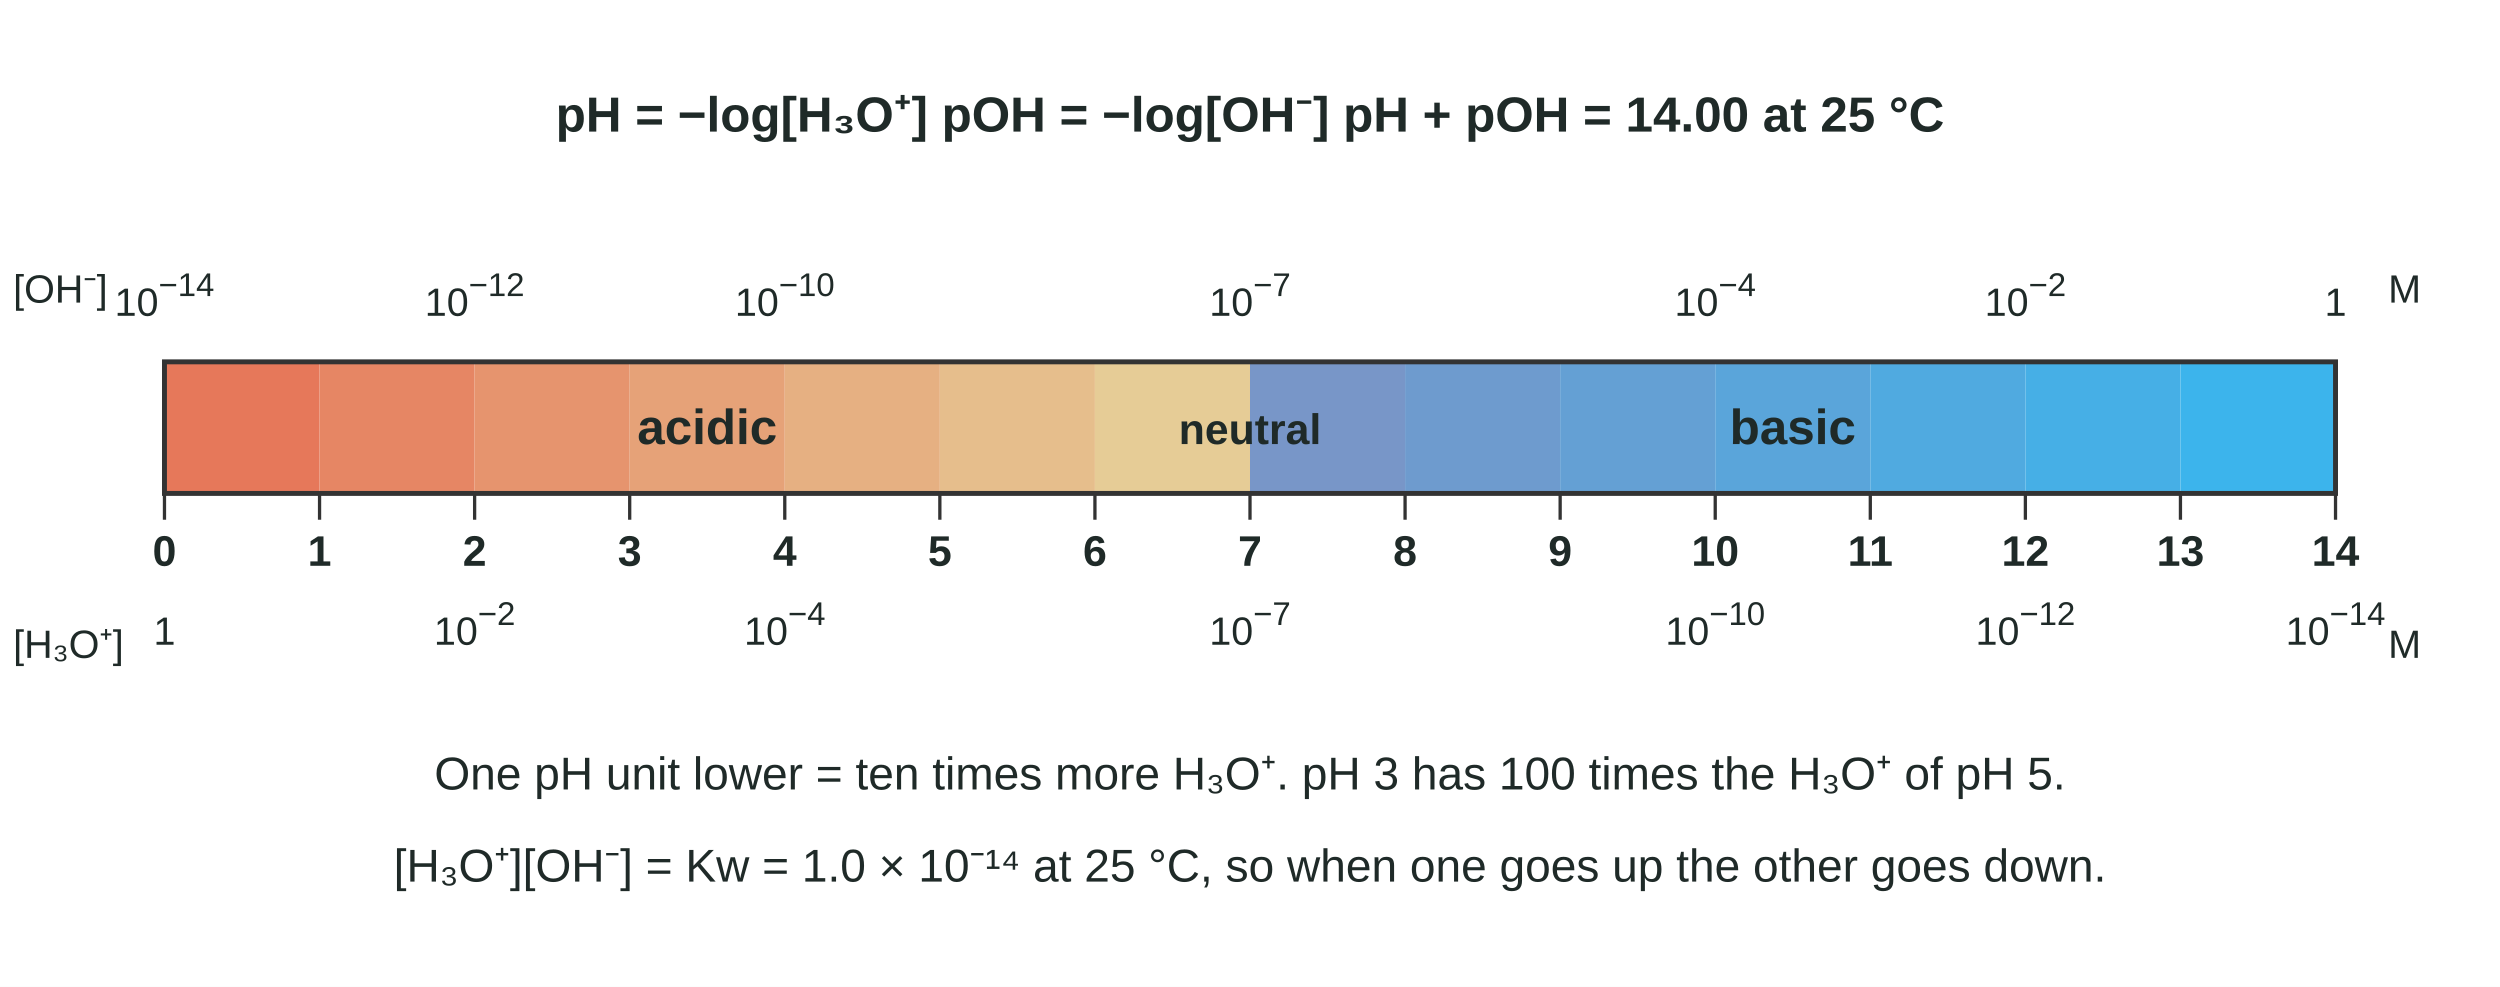
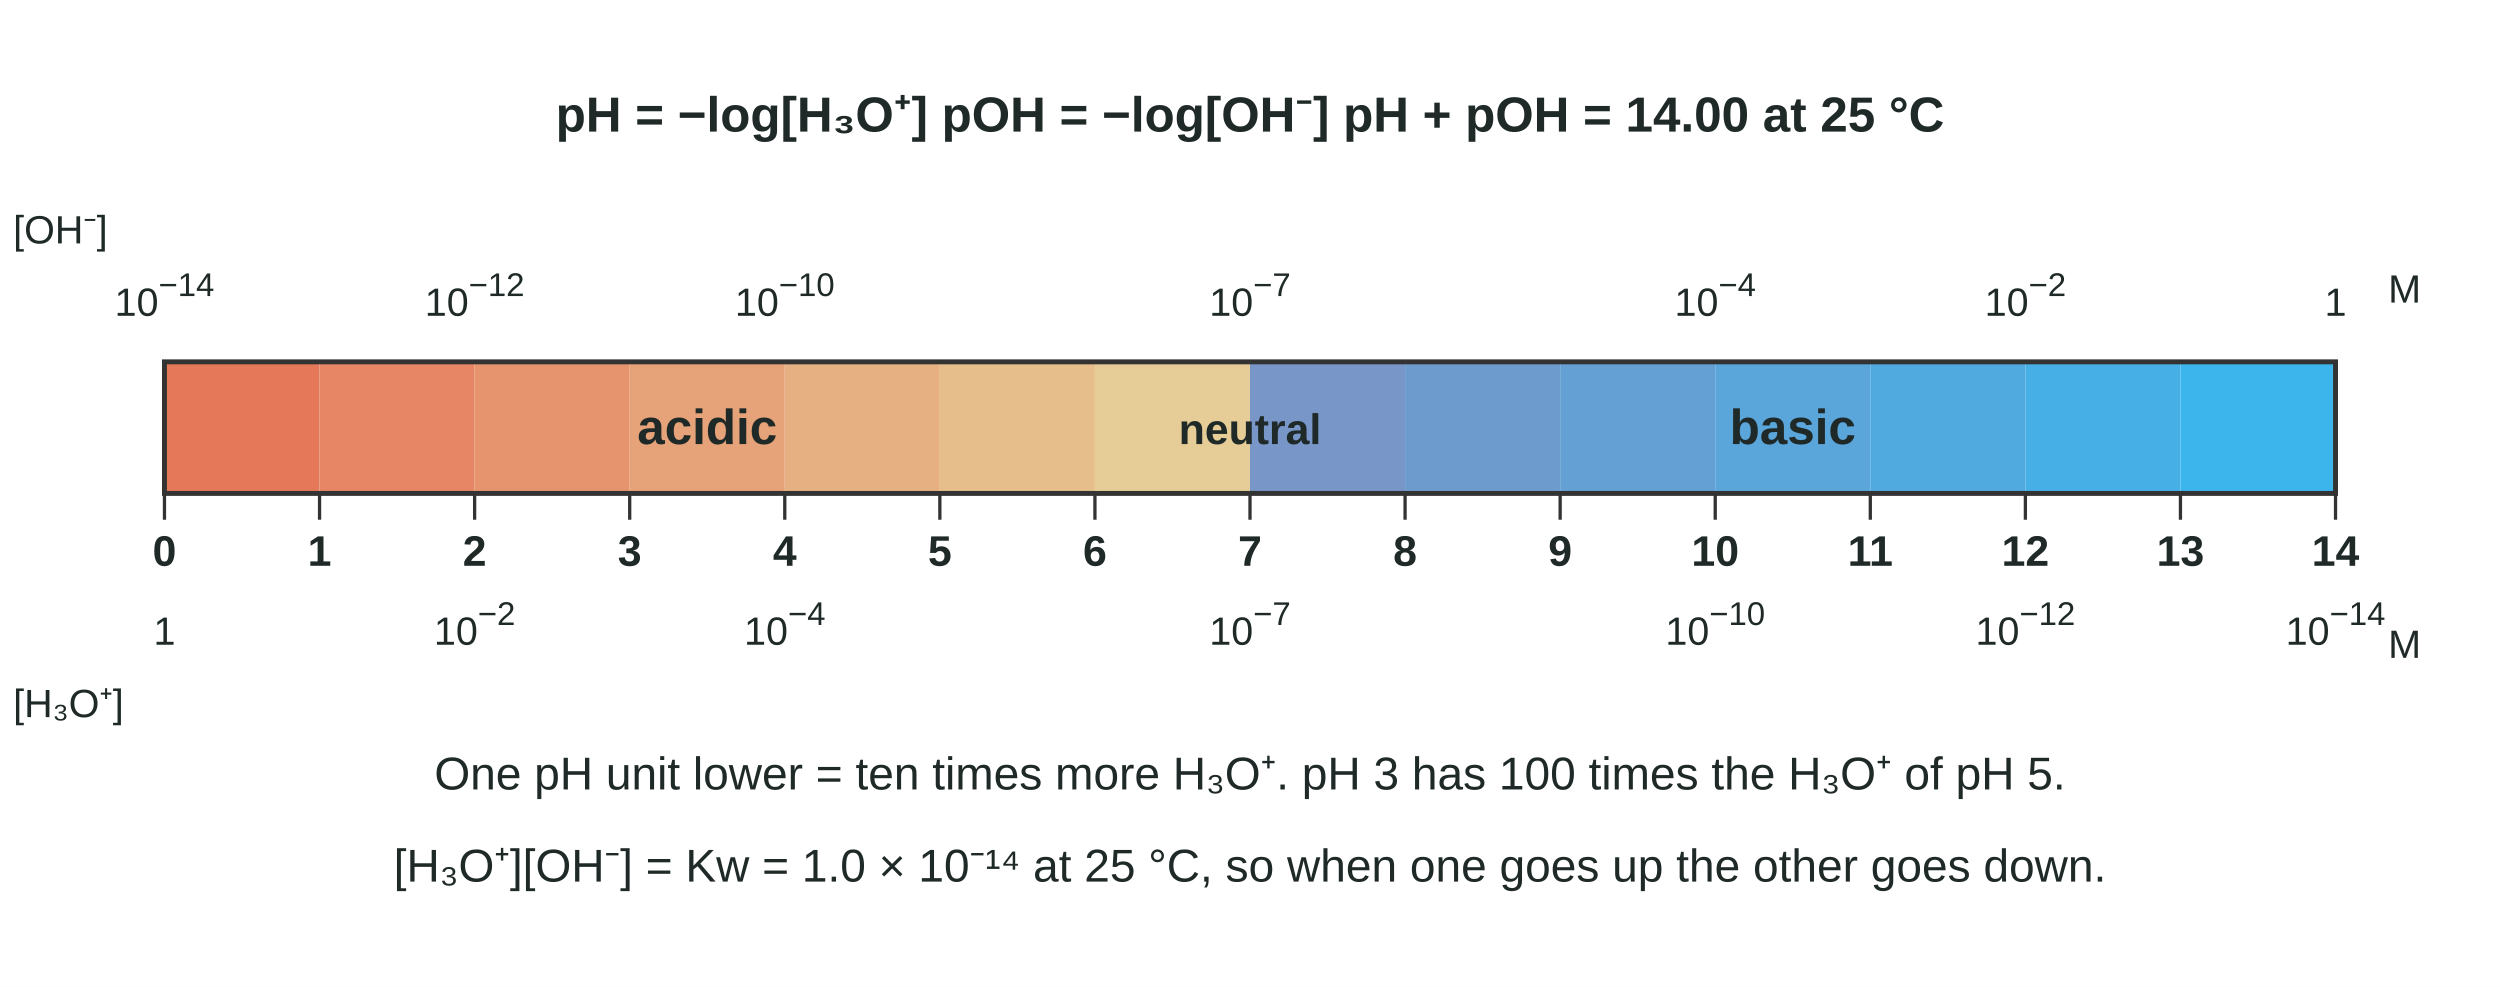
<svg xmlns="http://www.w3.org/2000/svg" viewBox="0 0 760 300" width="760" height="300" role="img" aria-labelledby="ph-scale-t ph-scale-d">
  <defs>
    <marker id="ph-scale-a" viewBox="0 0 10 10" refX="8" refY="5" markerWidth="7" markerHeight="7" orient="auto-start-reverse">
      <path d="M0,0 L10,5 L0,10 Z" fill="#1F2A28" />
    </marker>
  </defs>
  <rect width="760" height="300" fill="#ffffff" />
  <g font-family="Arial,Helvetica,sans-serif" fill="#1F2A28">
    <rect x="50" y="110" width="47.143" height="40" fill="rgb(230,120,90)" />
    <rect x="97.143" y="110" width="47.143" height="40" fill="rgb(230,134,100)" />
    <rect x="144.286" y="110" width="47.143" height="40" fill="rgb(230,148,110)" />
    <rect x="191.429" y="110" width="47.143" height="40" fill="rgb(230,162,120)" />
    <rect x="238.571" y="110" width="47.143" height="40" fill="rgb(230,176,130)" />
    <rect x="285.714" y="110" width="47.143" height="40" fill="rgb(230,190,140)" />
    <rect x="332.857" y="110" width="47.143" height="40" fill="rgb(230,204,150)" />
    <rect x="380" y="110" width="47.143" height="40" fill="rgb(120,150,200)" />
    <rect x="427.143" y="110" width="47.143" height="40" fill="rgb(110,155,206)" />
    <rect x="474.286" y="110" width="47.143" height="40" fill="rgb(100,160,212)" />
    <rect x="521.429" y="110" width="47.143" height="40" fill="rgb(90,165,218)" />
    <rect x="568.571" y="110" width="47.143" height="40" fill="rgb(80,170,224)" />
    <rect x="615.714" y="110" width="47.143" height="40" fill="rgb(70,175,230)" />
    <rect x="662.857" y="110" width="47.143" height="40" fill="rgb(60,180,236)" />
    <rect x="50" y="110" width="660" height="40" fill="none" stroke="#333" stroke-width="1.5" />
    <line x1="50" y1="150" x2="50" y2="158" stroke="#333" />
    <text x="50" y="172" font-size="13" text-anchor="middle" font-weight="700">0</text>
    <line x1="97.143" y1="150" x2="97.143" y2="158" stroke="#333" />
    <text x="97.143" y="172" font-size="13" text-anchor="middle" font-weight="700">1</text>
    <line x1="144.286" y1="150" x2="144.286" y2="158" stroke="#333" />
    <text x="144.286" y="172" font-size="13" text-anchor="middle" font-weight="700">2</text>
    <line x1="191.429" y1="150" x2="191.429" y2="158" stroke="#333" />
    <text x="191.429" y="172" font-size="13" text-anchor="middle" font-weight="700">3</text>
    <line x1="238.571" y1="150" x2="238.571" y2="158" stroke="#333" />
    <text x="238.571" y="172" font-size="13" text-anchor="middle" font-weight="700">4</text>
    <line x1="285.714" y1="150" x2="285.714" y2="158" stroke="#333" />
    <text x="285.714" y="172" font-size="13" text-anchor="middle" font-weight="700">5</text>
    <line x1="332.857" y1="150" x2="332.857" y2="158" stroke="#333" />
    <text x="332.857" y="172" font-size="13" text-anchor="middle" font-weight="700">6</text>
    <line x1="380" y1="150" x2="380" y2="158" stroke="#333" />
    <text x="380" y="172" font-size="13" text-anchor="middle" font-weight="700">7</text>
    <line x1="427.143" y1="150" x2="427.143" y2="158" stroke="#333" />
    <text x="427.143" y="172" font-size="13" text-anchor="middle" font-weight="700">8</text>
    <line x1="474.286" y1="150" x2="474.286" y2="158" stroke="#333" />
    <text x="474.286" y="172" font-size="13" text-anchor="middle" font-weight="700">9</text>
    <line x1="521.429" y1="150" x2="521.429" y2="158" stroke="#333" />
    <text x="521.429" y="172" font-size="13" text-anchor="middle" font-weight="700">10</text>
    <line x1="568.571" y1="150" x2="568.571" y2="158" stroke="#333" />
    <text x="568.571" y="172" font-size="13" text-anchor="middle" font-weight="700">11</text>
    <line x1="615.714" y1="150" x2="615.714" y2="158" stroke="#333" />
    <text x="615.714" y="172" font-size="13" text-anchor="middle" font-weight="700">12</text>
    <line x1="662.857" y1="150" x2="662.857" y2="158" stroke="#333" />
    <text x="662.857" y="172" font-size="13" text-anchor="middle" font-weight="700">13</text>
    <line x1="710" y1="150" x2="710" y2="158" stroke="#333" />
    <text x="710" y="172" font-size="13" text-anchor="middle" font-weight="700">14</text>
    <text x="50" y="196" font-size="12" text-anchor="middle">1</text>
    <text x="50" y="96" font-size="12" text-anchor="middle">10<tspan dy="-6" font-size="10">−14</tspan>
    </text>
    <text x="144.286" y="196" font-size="12" text-anchor="middle">10<tspan dy="-6" font-size="10">−2</tspan>
    </text>
    <text x="144.286" y="96" font-size="12" text-anchor="middle">10<tspan dy="-6" font-size="10">−12</tspan>
    </text>
    <text x="238.571" y="196" font-size="12" text-anchor="middle">10<tspan dy="-6" font-size="10">−4</tspan>
    </text>
    <text x="238.571" y="96" font-size="12" text-anchor="middle">10<tspan dy="-6" font-size="10">−10</tspan>
    </text>
    <text x="380" y="196" font-size="12" text-anchor="middle">10<tspan dy="-6" font-size="10">−7</tspan>
    </text>
    <text x="380" y="96" font-size="12" text-anchor="middle">10<tspan dy="-6" font-size="10">−7</tspan>
    </text>
    <text x="521.429" y="196" font-size="12" text-anchor="middle">10<tspan dy="-6" font-size="10">−10</tspan>
    </text>
    <text x="521.429" y="96" font-size="12" text-anchor="middle">10<tspan dy="-6" font-size="10">−4</tspan>
    </text>
    <text x="615.714" y="196" font-size="12" text-anchor="middle">10<tspan dy="-6" font-size="10">−12</tspan>
    </text>
    <text x="615.714" y="96" font-size="12" text-anchor="middle">10<tspan dy="-6" font-size="10">−2</tspan>
    </text>
    <text x="710" y="196" font-size="12" text-anchor="middle">10<tspan dy="-6" font-size="10">−14</tspan>
    </text>
    <text x="710" y="96" font-size="12" text-anchor="middle">1</text>
-     <text x="4" y="200" font-size="12">[H₃O⁺]</text>
-     <text x="4" y="92" font-size="12">[OH⁻]</text>
+     <text x="4" y="218" font-size="12">[H₃O⁺]</text>
+     <text x="4" y="74" font-size="12">[OH⁻]</text>
    <text x="726" y="200" font-size="12">M</text>
    <text x="726" y="92" font-size="12">M</text>
    <text x="215" y="135" font-size="15" text-anchor="middle" font-weight="700">acidic</text>
    <text x="380" y="135" font-size="13" text-anchor="middle" font-weight="700">neutral</text>
    <text x="545" y="135" font-size="15" text-anchor="middle" font-weight="700">basic</text>
    <text x="380" y="40" font-size="15" text-anchor="middle" font-weight="700">pH = −log[H₃O⁺]     pOH = −log[OH⁻]     pH + pOH = 14.00 at 25 °C</text>
    <text x="380" y="240" font-size="14" text-anchor="middle">One pH unit lower = ten times more H₃O⁺.  pH 3 has 100 times the H₃O⁺ of pH 5.</text>
    <text x="380" y="268" font-size="14" text-anchor="middle">[H₃O⁺][OH⁻] = Kw = 1.0 × 10⁻¹⁴ at 25 °C, so when one goes up the other goes down.</text>
  </g>
</svg>
